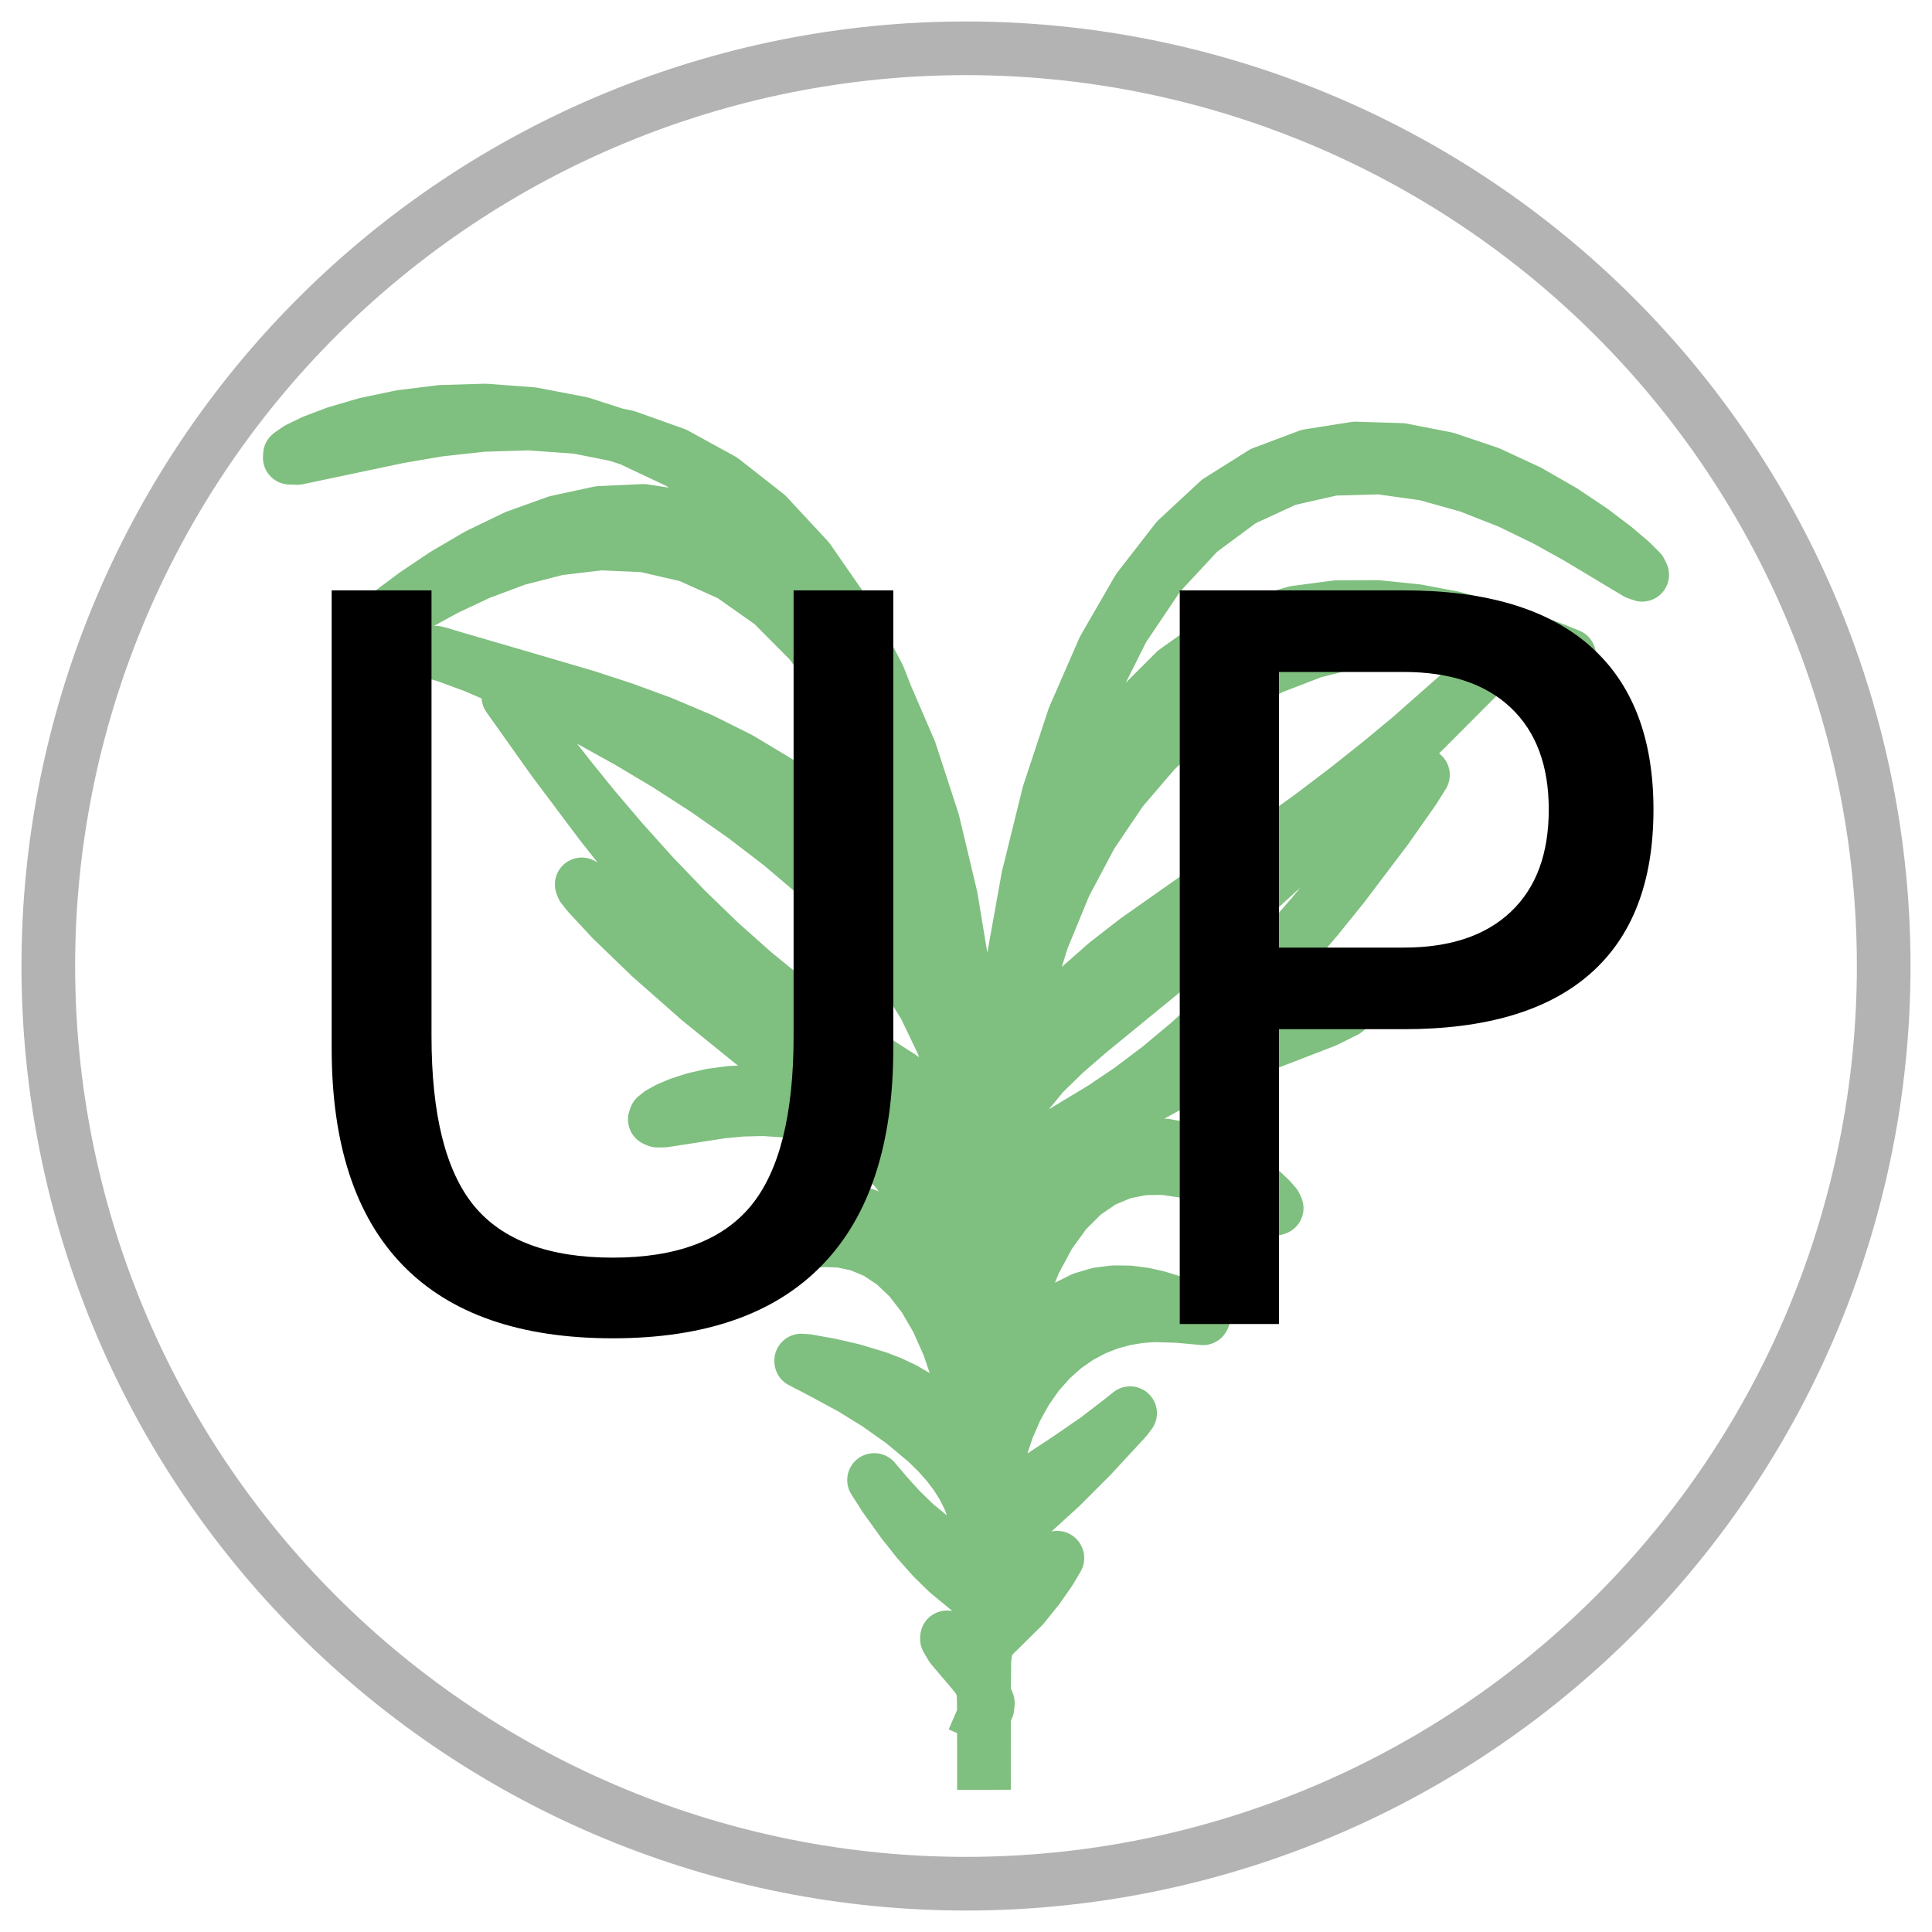
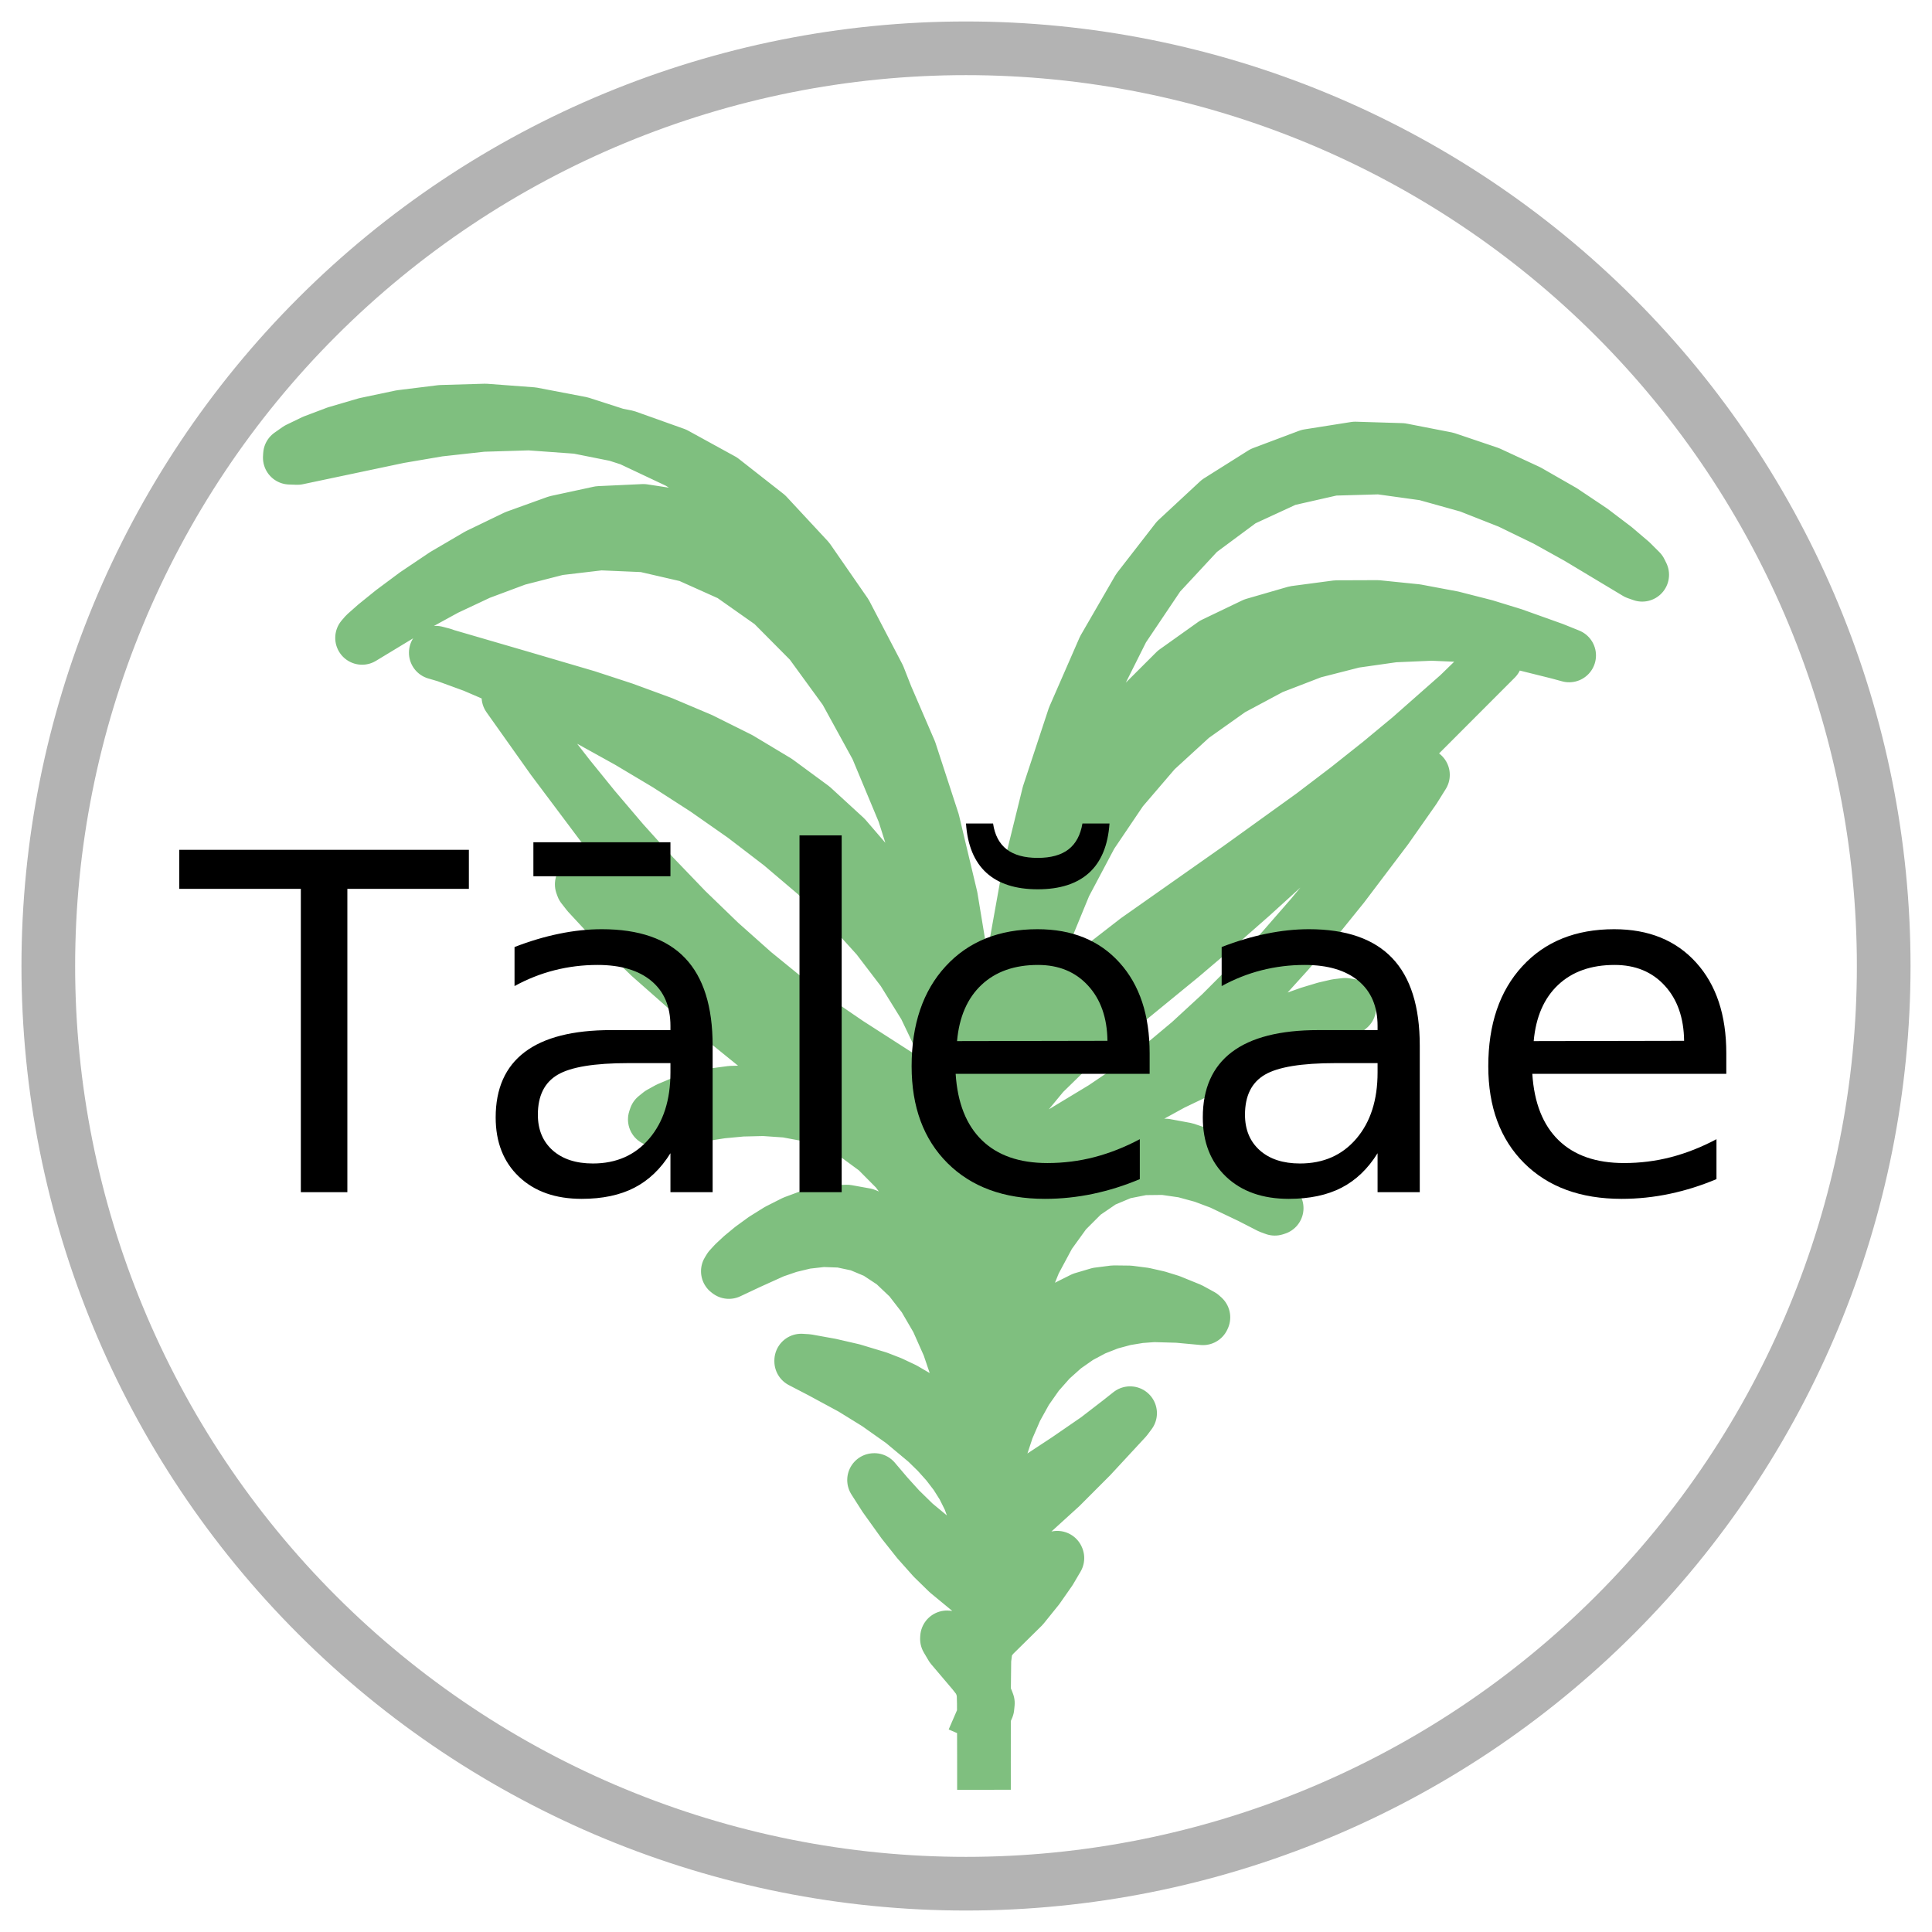
<svg xmlns="http://www.w3.org/2000/svg" xmlns:xlink="http://www.w3.org/1999/xlink" width="288pt" height="288pt" viewBox="0 0 288 288" version="1.1">
  <defs>
    <style type="text/css">*{stroke-linejoin: round; stroke-linecap: butt}</style>
  </defs>
  <g id="figure_1">
    <g id="patch_1">
      <path d="M 0 288  L 288 288  L 288 0  L 0 0  L 0 288  z " style="fill: none" />
    </g>
    <g id="axes_1">
      <g id="patch_2">
-         <path d="M 144 280.8  C 180.28 280.8 215.079 266.386 240.732 240.732  C 266.386 215.079 280.8 180.28 280.8 144  C 280.8 107.72 266.386 72.921 240.732 47.268  C 215.079 21.614 180.28 7.2 144 7.2  C 107.72 7.2 72.921 21.614 47.268 47.268  C 21.614 72.921 7.2 107.72 7.2 144  C 7.2 180.28 21.614 215.079 47.268 240.732  C 72.921 266.386 107.72 280.8 144 280.8  L 144 280.8  z " clip-path="url(#p3167deb033)" style="fill: none; opacity: 0.6; stroke: #808080; stroke-width: 8; stroke-linejoin: miter" />
+         <path d="M 144 280.8  C 180.28 280.8 215.079 266.386 240.732 240.732  C 266.386 215.079 280.8 180.28 280.8 144  C 280.8 107.72 266.386 72.921 240.732 47.268  C 215.079 21.614 180.28 7.2 144 7.2  C 107.72 7.2 72.921 21.614 47.268 47.268  C 21.614 72.921 7.2 107.72 7.2 144  C 7.2 180.28 21.614 215.079 47.268 240.732  C 72.921 266.386 107.72 280.8 144 280.8  L 144 280.8  z " clip-path="url(#pe2091004b2)" style="fill: none; opacity: 0.6; stroke: #808080; stroke-width: 8; stroke-linejoin: miter" />
      </g>
      <g id="line2d_1">
-         <path d="M 146.678 255.726  L 147.196 254.53  L 147.26 253.883  L 147.094 253.445  L 146.802 253.27  L 146.726 253.386  L 146.68 254.023  L 146.677 254.717  L 146.618 252.42  L 146.383 251.296  L 145.872 250.293  L 145.052 249.254  L 141.862 245.496  L 141.161 244.312  L 141.174 244.078  L 141.445 244.108  L 142.632 244.765  L 144.65 245.838  L 145.95 246.456  L 146.351 246.883  L 146.578 247.683  L 146.666 249.298  L 146.678 252.756  L 146.738 247.403  L 146.94 245.82  L 147.363 244.738  L 148.058 243.857  L 152.468 239.507  L 154.7 236.74  L 156.521 234.136  L 157.623 232.261  L 157.6 232.207  L 157.185 232.611  L 154.351 235.668  L 152.798 237.065  L 151.221 238.217  L 149.765 239.022  L 147.635 239.999  L 147.304 240.322  L 147.054 240.788  L 146.877 241.473  L 146.705 243.946  L 146.678 250.981  L 146.655 243.878  L 146.487 240.712  L 146.305 239.689  L 146.038 238.894  L 145.673 238.25  L 144.624 237.155  L 141.258 234.378  L 139.098 232.269  L 136.817 229.706  L 134.614 226.929  L 131.903 223.145  L 130.295 220.628  L 130.338 220.624  L 132.282 222.91  L 134.132 224.952  L 136.34 227.111  L 138.689 229.058  L 140.962 230.594  L 145.188 233.122  L 145.689 233.734  L 146.072 234.539  L 146.346 235.631  L 146.524 237.125  L 146.668 242.169  L 146.677 247.338  L 146.764 237.911  L 146.898 235.822  L 147.125 234.182  L 147.465 232.85  L 147.935 231.726  L 148.545 230.729  L 149.303 229.79  L 151.261 227.873  L 158.142 221.614  L 162.623 217.125  L 167.837 211.494  L 168.461 210.661  L 166.912 211.886  L 163.531 214.493  L 159.069 217.564  L 151.791 222.355  L 150.637 223.332  L 149.631 224.388  L 148.783 225.569  L 148.095 226.932  L 147.563 228.539  L 147.176 230.47  L 146.919 232.828  L 146.768 235.776  L 146.677 246.116  L 146.66 239.959  L 146.445 232.626  L 146.184 229.902  L 145.786 227.52  L 145.227 225.38  L 144.494 223.413  L 143.575 221.57  L 142.469 219.818  L 141.18 218.135  L 139.721 216.508  L 138.109 214.932  L 134.536 211.948  L 130.728 209.255  L 127.013 206.959  L 122.369 204.448  L 119.433 202.922  L 119.433 202.821  L 120.348 202.879  L 123.779 203.499  L 127.103 204.265  L 130.884 205.406  L 132.833 206.164  L 134.761 207.076  L 136.626 208.166  L 138.39 209.456  L 140.019 210.968  L 141.487 212.72  L 142.773 214.73  L 143.865 217.012  L 144.758 219.582  L 145.456 222.46  L 145.971 225.68  L 146.322 229.302  L 146.534 233.448  L 146.674 245.04  L 146.678 250.819  L 146.754 235.959  L 146.909 231.239  L 147.191 227.045  L 147.635 223.182  L 148.266 219.566  L 149.107 216.166  L 150.168 212.977  L 151.455 210.011  L 152.964 207.291  L 154.683 204.841  L 156.589 202.682  L 158.654 200.835  L 160.84 199.307  L 163.107 198.099  L 165.405 197.199  L 167.685 196.584  L 169.894 196.22  L 171.979 196.064  L 175.575 196.166  L 179.327 196.513  L 179.39 196.375  L 179.085 196.102  L 177.408 195.185  L 174.463 193.986  L 172.604 193.411  L 170.548 192.945  L 168.345 192.66  L 166.05 192.632  L 163.717 192.93  L 161.399 193.617  L 159.148 194.742  L 157.01 196.341  L 155.027 198.432  L 153.231 201.016  L 151.648 204.08  L 150.295 207.597  L 149.179 211.532  L 148.297 215.848  L 147.637 220.522  L 147.179 225.558  L 146.893 231.029  L 146.742 237.165  L 146.686 244.693  L 146.678 261.899  L 146.612 237.136  L 146.459 230.827  L 146.164 225.072  L 145.688 219.637  L 144.998 214.451  L 144.069 209.519  L 142.882 204.884  L 141.431 200.608  L 139.719 196.756  L 137.758 193.391  L 135.572 190.565  L 133.194 188.309  L 130.664 186.636  L 128.031 185.533  L 125.35 184.963  L 122.679 184.867  L 120.08 185.163  L 117.614 185.757  L 115.341 186.539  L 111.599 188.231  L 108.654 189.617  L 108.498 189.502  L 108.773 189.055  L 109.471 188.296  L 110.575 187.268  L 112.057 186.043  L 113.88 184.716  L 115.996 183.396  L 118.353 182.204  L 120.892 181.264  L 123.551 180.696  L 126.266 180.609  L 128.974 181.096  L 131.616 182.226  L 134.137 184.043  L 136.487 186.563  L 138.625 189.772  L 140.521 193.635  L 142.152 198.091  L 143.509 203.069  L 144.592 208.493  L 145.413 214.298  L 145.995 220.453  L 146.368 226.992  L 146.574 234.107  L 146.66 242.416  L 146.677 255.091  L 146.73 237.555  L 146.876 229.812  L 147.174 222.776  L 147.67 216.124  L 148.404 209.768  L 149.407 203.72  L 150.702 198.041  L 152.299 192.814  L 154.196 188.125  L 156.382 184.052  L 158.832 180.657  L 161.512 177.977  L 164.374 176.02  L 167.367 174.764  L 170.427 174.159  L 173.489 174.123  L 176.484 174.555  L 179.34 175.334  L 181.987 176.328  L 186.401 178.433  L 189.275 179.907  L 190.035 180.187  L 190.311 180.098  L 190.096 179.633  L 189.394 178.817  L 188.223 177.705  L 186.613 176.383  L 184.606 174.957  L 182.251 173.55  L 179.61 172.294  L 176.747 171.323  L 173.733 170.764  L 170.641 170.73  L 167.541 171.313  L 164.504 172.582  L 161.593 174.576  L 158.866 177.307  L 156.371 180.756  L 154.147 184.88  L 152.22 189.619  L 150.605 194.899  L 149.303 200.645  L 148.303 206.797  L 147.582 213.329  L 147.107 220.283  L 146.834 227.848  L 146.711 236.58  L 146.679 248.68  L 146.639 235.492  L 146.504 226.604  L 146.211 218.809  L 145.706 211.617  L 144.942 204.867  L 143.88 198.526  L 142.495 192.62  L 140.77 187.2  L 138.705 182.325  L 136.311 178.047  L 133.612 174.406  L 130.647 171.419  L 127.463 169.082  L 124.119 167.368  L 120.684 166.224  L 117.231 165.579  L 113.839 165.345  L 110.586 165.423  L 107.551 165.71  L 102.433 166.507  L 99 167.037  L 98.036 167.054  L 97.611 166.872  L 97.739 166.495  L 98.417 165.949  L 99.626 165.282  L 101.338 164.561  L 103.507 163.863  L 106.079 163.277  L 108.988 162.891  L 112.161 162.793  L 115.52 163.061  L 118.985 163.762  L 122.475 164.95  L 125.91 166.658  L 129.218 168.905  L 132.331 171.689  L 135.195 174.997  L 137.763 178.803  L 140.002 183.075  L 141.894 187.782  L 143.433 192.901  L 144.629 198.431  L 145.505 204.408  L 146.096 210.934  L 146.449 218.242  L 146.62 226.877  L 146.678 245.33  L 146.704 230.36  L 146.824 220.52  L 147.104 212.46  L 147.608 205.416  L 148.39 199.089  L 149.494 193.344  L 150.954 188.113  L 152.789 183.361  L 155.003 179.065  L 157.588 175.205  L 160.519 171.76  L 163.756 168.705  L 167.249 166.01  L 170.934 163.638  L 174.737 161.552  L 178.578 159.712  L 186.027 156.629  L 197.59 152.164  L 200.545 150.692  L 201.145 150.192  L 201.133 149.881  L 200.508 149.788  L 199.287 149.936  L 197.5 150.35  L 195.194 151.044  L 192.427 152.028  L 189.269 153.303  L 185.8 154.862  L 182.106 156.689  L 178.275 158.764  L 174.399 161.062  L 170.565 163.558  L 166.855 166.227  L 163.345 169.053  L 160.101 172.029  L 157.175 175.158  L 154.608 178.464  L 152.422 181.988  L 150.627 185.797  L 149.217 189.988  L 148.169 194.7  L 147.446 200.133  L 147 206.601  L 146.77 214.676  L 146.688 225.809  L 146.678 244.286  L 146.661 223.338  L 146.56 212.439  L 146.298 204.294  L 145.804 197.739  L 145.016 192.286  L 143.883 187.655  L 142.365 183.646  L 140.438 180.103  L 138.092 176.887  L 135.335 173.879  L 132.19 170.975  L 128.696 168.088  L 120.892 162.121  L 112.501 155.724  L 104.245 149.036  L 96.893 142.555  L 91.168 137.022  L 87.654 133.232  L 86.851 132.204  L 86.719 131.831  L 87.261 132.142  L 90.3 134.78  L 106.811 150.038  L 115.258 157.346  L 123.607 164.055  L 137.366 174.584  L 139.863 176.898  L 141.93 179.343  L 143.573 182.12  L 144.811 185.471  L 145.681 189.699  L 146.235 195.198  L 146.535 202.581  L 146.655 213.126  L 146.677 233.032  L 146.686 217.234  L 146.768 204.75  L 147.007 196.237  L 147.483 189.943  L 148.265 185.163  L 149.413 181.464  L 150.973 178.521  L 152.976 176.055  L 155.435 173.824  L 158.346 171.613  L 165.422 166.573  L 169.492 163.501  L 173.827 159.974  L 178.344 155.988  L 182.949 151.585  L 187.541 146.853  L 192.015 141.916  L 196.264 136.933  L 200.185 132.08  L 206.659 123.519  L 210.78 117.649  L 212.117 115.51  L 211.685 115.993  L 199.483 131.776  L 195.472 136.612  L 191.147 141.569  L 186.612 146.457  L 181.975 151.104  L 177.343 155.369  L 172.818 159.154  L 168.496 162.41  L 164.458 165.139  L 154.68 171.05  L 152.32 172.821  L 150.427 174.891  L 148.981 177.567  L 147.947 181.208  L 147.271 186.253  L 146.888 193.319  L 146.719 203.547  L 146.678 220.858  L 146.674 215.529  L 146.611 200.522  L 146.399 190.937  L 145.949 184.133  L 145.182 179.166  L 144.032 175.483  L 142.445 172.673  L 140.384 170.39  L 137.83 168.335  L 127.304 161.185  L 122.968 157.927  L 118.327 154.095  L 113.467 149.693  L 108.489 144.779  L 103.5 139.464  L 98.614 133.902  L 93.946 128.277  L 89.61 122.798  L 82.356 113.123  L 75.79 103.865  L 77.167 105.751  L 81.578 111.658  L 84.792 115.785  L 88.573 120.45  L 92.826 125.451  L 97.445 130.583  L 102.317 135.653  L 107.324 140.492  L 112.352 144.966  L 117.286 148.985  L 122.024 152.509  L 126.472 155.55  L 134.197 160.511  L 137.366 162.724  L 140.034 165.028  L 142.197 167.679  L 143.868 170.968  L 145.085 175.233  L 145.899 180.882  L 146.379 188.478  L 146.606 199.009  L 146.678 221.083  L 146.723 202.146  L 146.906 190.6  L 147.325 182.24  L 148.066 175.864  L 149.206 170.842  L 150.806 166.749  L 152.909 163.248  L 155.54 160.065  L 158.706 156.972  L 162.388 153.789  L 176.07 142.591  L 181.262 138.181  L 186.606 133.484  L 191.988 128.591  L 202.376 118.719  L 211.447 109.731  L 222.97 98.19  L 217.458 103.558  L 210.202 109.956  L 205.725 113.669  L 200.829 117.557  L 195.633 121.51  L 184.845 129.276  L 169.477 140.087  L 164.991 143.565  L 160.957 147.114  L 157.427 150.856  L 154.432 154.938  L 151.982 159.531  L 150.066 164.83  L 148.65 171.067  L 147.681 178.541  L 147.09 187.69  L 146.791 199.319  L 146.689 215.572  L 146.677 235.617  L 146.65 210.092  L 146.496 195.787  L 146.114 184.954  L 145.405 176.061  L 144.287 168.442  L 142.689 161.715  L 140.56 155.629  L 137.868 150.01  L 134.604 144.736  L 130.78 139.724  L 126.43 134.923  L 121.61 130.309  L 116.398 125.883  L 110.887 121.66  L 105.186 117.671  L 99.417 113.952  L 93.708 110.545  L 88.192 107.487  L 83.001 104.812  L 78.264 102.541  L 70.613 99.252  L 66.019 97.573  L 64.961 97.297  L 77.621 100.986  L 87.455 103.875  L 92.961 105.677  L 98.683 107.777  L 104.487 110.231  L 110.241 113.1  L 115.82 116.45  L 121.111 120.343  L 126.015 124.841  L 130.45 129.994  L 134.356 135.848  L 137.695 142.442  L 140.45 149.815  L 142.63 158.014  L 144.264 167.111  L 145.404 177.243  L 146.122 188.682  L 146.505 202.026  L 146.653 218.915  L 146.678 250.085  L 146.693 222.406  L 146.816 204.803  L 147.158 191.045  L 147.826 179.102  L 148.913 168.257  L 150.496 158.202  L 152.636 148.804  L 155.37 140.029  L 158.715 131.896  L 162.663 124.454  L 167.182 117.765  L 172.218 111.888  L 177.693 106.873  L 183.511 102.747  L 189.558 99.513  L 195.709 97.144  L 201.826 95.581  L 207.769 94.735  L 213.396 94.491  L 218.569 94.715  L 223.159 95.255  L 227.049 95.96  L 232.346 97.279  L 233.91 97.705  L 231.572 96.762  L 225.568 94.616  L 221.371 93.326  L 216.513 92.086  L 211.117 91.074  L 205.317 90.483  L 199.254 90.505  L 193.071 91.325  L 186.911 93.107  L 180.909 95.986  L 175.188 100.06  L 169.857 105.383  L 165.008 111.966  L 160.711 119.777  L 157.011 128.75  L 153.932 138.791  L 151.471 149.802  L 149.601 161.701  L 148.271 174.467  L 147.41 188.212  L 146.929 203.35  L 146.724 221.137  L 146.678 247.367  L 146.671 235.336  L 146.577 214.088  L 146.277 197.536  L 145.655 182.792  L 144.61 169.025  L 143.054 155.962  L 140.919 143.565  L 138.158 131.915  L 134.751 121.151  L 130.698 111.432  L 126.028 102.916  L 120.794 95.731  L 115.073 89.967  L 108.962 85.664  L 102.579 82.801  L 96.056 81.297  L 89.534 81.016  L 83.164 81.768  L 77.096 83.322  L 71.479 85.417  L 66.451 87.78  L 62.141 90.141  L 53.973 95.088  L 54.469 94.514  L 55.997 93.162  L 58.517 91.126  L 61.964 88.562  L 66.249 85.683  L 71.263 82.746  L 76.879 80.034  L 82.957 77.843  L 89.349 76.462  L 95.901 76.159  L 102.463 77.162  L 108.889 79.648  L 115.045 83.735  L 120.81 89.472  L 126.084 96.843  L 130.786 105.768  L 134.863 116.116  L 138.284 127.718  L 141.045 140.39  L 143.171 153.962  L 144.709 168.322  L 145.729 183.492  L 146.323 199.765  L 146.598 218.138  L 146.68 245.03  L 146.746 219.587  L 147.003 200.782  L 147.573 184.147  L 148.569 168.596  L 150.087 153.805  L 152.203 139.744  L 154.973 126.524  L 158.425 114.322  L 162.564 103.333  L 167.366 93.739  L 172.779 85.689  L 178.73 79.28  L 185.118 74.544  L 191.824 71.448  L 198.712 69.886  L 205.632 69.689  L 212.428 70.632  L 218.939 72.448  L 225.008 74.84  L 230.485 77.502  L 235.231 80.139  L 243.973 85.388  L 244.8 85.68  L 244.523 85.123  L 243.149 83.753  L 240.713 81.679  L 237.277 79.074  L 232.931 76.165  L 227.785 73.218  L 221.97 70.524  L 215.632 68.381  L 208.927 67.074  L 202.014 66.862  L 195.056 67.962  L 188.207 70.538  L 181.614 74.69  L 175.407 80.457  L 169.699 87.813  L 164.577 96.672  L 160.108 106.905  L 156.328 118.35  L 153.247 130.839  L 150.847 144.221  L 149.083 158.407  L 147.886 173.429  L 147.163 189.568  L 146.805 207.688  L 146.677 249.979  L 146.634 218.596  L 146.421 198.113  L 145.906 180.728  L 144.967 164.904  L 143.498 150.141  L 141.414 136.3  L 138.651 123.404  L 135.171 111.55  L 130.965 100.859  L 126.051 91.444  L 120.476 83.396  L 114.314 76.764  L 107.664 71.548  L 100.648 67.698  L 93.407 65.116  L 86.095 63.655  L 78.877 63.133  L 71.92 63.345  L 65.394 64.066  L 59.458 65.077  L 44.334 68.266  L 43.2 68.227  L 43.228 67.767  L 44.42 66.93  L 46.743 65.806  L 50.138 64.523  L 54.518 63.24  L 59.77 62.134  L 65.761 61.393  L 72.34 61.2  L 79.344 61.724  L 86.605 63.113  L 93.953 65.481  L 101.221 68.911  L 108.253 73.446  L 114.907 79.093  L 121.06 85.827  L 126.612 93.597  L 131.49 102.336  L 135.647 111.975  L 139.066 122.457  L 141.759 133.76  L 143.768 145.927  L 145.161 159.113  L 146.029 173.691  L 146.483 190.506  L 146.653 211.889  L 146.678 262.8  L 146.678 262.8  " clip-path="url(#p3167deb033)" style="fill: none; stroke: #008000; stroke-opacity: 0.5; stroke-width: 8; stroke-linecap: square" />
+         <path d="M 146.678 255.726  L 147.196 254.53  L 147.26 253.883  L 147.094 253.445  L 146.802 253.27  L 146.726 253.386  L 146.68 254.023  L 146.677 254.717  L 146.618 252.42  L 146.383 251.296  L 145.872 250.293  L 145.052 249.254  L 141.862 245.496  L 141.161 244.312  L 141.174 244.078  L 141.445 244.108  L 142.632 244.765  L 144.65 245.838  L 145.95 246.456  L 146.351 246.883  L 146.578 247.683  L 146.666 249.298  L 146.678 252.756  L 146.738 247.403  L 146.94 245.82  L 147.363 244.738  L 148.058 243.857  L 152.468 239.507  L 154.7 236.74  L 156.521 234.136  L 157.623 232.261  L 157.6 232.207  L 157.185 232.611  L 154.351 235.668  L 152.798 237.065  L 151.221 238.217  L 149.765 239.022  L 147.635 239.999  L 147.304 240.322  L 147.054 240.788  L 146.877 241.473  L 146.705 243.946  L 146.678 250.981  L 146.655 243.878  L 146.487 240.712  L 146.305 239.689  L 146.038 238.894  L 145.673 238.25  L 144.624 237.155  L 141.258 234.378  L 139.098 232.269  L 136.817 229.706  L 134.614 226.929  L 131.903 223.145  L 130.295 220.628  L 130.338 220.624  L 132.282 222.91  L 134.132 224.952  L 136.34 227.111  L 138.689 229.058  L 140.962 230.594  L 145.188 233.122  L 145.689 233.734  L 146.072 234.539  L 146.346 235.631  L 146.524 237.125  L 146.668 242.169  L 146.677 247.338  L 146.764 237.911  L 146.898 235.822  L 147.125 234.182  L 147.465 232.85  L 147.935 231.726  L 148.545 230.729  L 149.303 229.79  L 151.261 227.873  L 158.142 221.614  L 162.623 217.125  L 167.837 211.494  L 168.461 210.661  L 166.912 211.886  L 163.531 214.493  L 159.069 217.564  L 151.791 222.355  L 150.637 223.332  L 149.631 224.388  L 148.783 225.569  L 148.095 226.932  L 147.563 228.539  L 147.176 230.47  L 146.919 232.828  L 146.768 235.776  L 146.677 246.116  L 146.66 239.959  L 146.445 232.626  L 146.184 229.902  L 145.786 227.52  L 145.227 225.38  L 144.494 223.413  L 143.575 221.57  L 142.469 219.818  L 141.18 218.135  L 139.721 216.508  L 138.109 214.932  L 134.536 211.948  L 130.728 209.255  L 127.013 206.959  L 122.369 204.448  L 119.433 202.922  L 119.433 202.821  L 120.348 202.879  L 123.779 203.499  L 127.103 204.265  L 130.884 205.406  L 132.833 206.164  L 134.761 207.076  L 136.626 208.166  L 138.39 209.456  L 140.019 210.968  L 141.487 212.72  L 142.773 214.73  L 143.865 217.012  L 144.758 219.582  L 145.456 222.46  L 145.971 225.68  L 146.322 229.302  L 146.534 233.448  L 146.674 245.04  L 146.678 250.819  L 146.754 235.959  L 146.909 231.239  L 147.191 227.045  L 147.635 223.182  L 148.266 219.566  L 149.107 216.166  L 150.168 212.977  L 151.455 210.011  L 152.964 207.291  L 154.683 204.841  L 156.589 202.682  L 158.654 200.835  L 160.84 199.307  L 163.107 198.099  L 165.405 197.199  L 167.685 196.584  L 169.894 196.22  L 171.979 196.064  L 175.575 196.166  L 179.327 196.513  L 179.39 196.375  L 179.085 196.102  L 177.408 195.185  L 174.463 193.986  L 172.604 193.411  L 170.548 192.945  L 168.345 192.66  L 166.05 192.632  L 163.717 192.93  L 161.399 193.617  L 159.148 194.742  L 157.01 196.341  L 155.027 198.432  L 153.231 201.016  L 151.648 204.08  L 150.295 207.597  L 149.179 211.532  L 148.297 215.848  L 147.637 220.522  L 147.179 225.558  L 146.893 231.029  L 146.742 237.165  L 146.686 244.693  L 146.678 261.899  L 146.612 237.136  L 146.459 230.827  L 146.164 225.072  L 145.688 219.637  L 144.998 214.451  L 144.069 209.519  L 142.882 204.884  L 141.431 200.608  L 139.719 196.756  L 137.758 193.391  L 135.572 190.565  L 133.194 188.309  L 130.664 186.636  L 128.031 185.533  L 125.35 184.963  L 122.679 184.867  L 120.08 185.163  L 117.614 185.757  L 115.341 186.539  L 111.599 188.231  L 108.654 189.617  L 108.498 189.502  L 108.773 189.055  L 109.471 188.296  L 110.575 187.268  L 112.057 186.043  L 113.88 184.716  L 115.996 183.396  L 118.353 182.204  L 120.892 181.264  L 123.551 180.696  L 126.266 180.609  L 128.974 181.096  L 131.616 182.226  L 134.137 184.043  L 136.487 186.563  L 138.625 189.772  L 140.521 193.635  L 142.152 198.091  L 143.509 203.069  L 144.592 208.493  L 145.413 214.298  L 145.995 220.453  L 146.368 226.992  L 146.574 234.107  L 146.66 242.416  L 146.677 255.091  L 146.73 237.555  L 146.876 229.812  L 147.174 222.776  L 147.67 216.124  L 148.404 209.768  L 149.407 203.72  L 150.702 198.041  L 152.299 192.814  L 154.196 188.125  L 156.382 184.052  L 158.832 180.657  L 161.512 177.977  L 164.374 176.02  L 167.367 174.764  L 170.427 174.159  L 173.489 174.123  L 176.484 174.555  L 179.34 175.334  L 181.987 176.328  L 186.401 178.433  L 189.275 179.907  L 190.035 180.187  L 190.311 180.098  L 190.096 179.633  L 189.394 178.817  L 188.223 177.705  L 186.613 176.383  L 184.606 174.957  L 182.251 173.55  L 179.61 172.294  L 176.747 171.323  L 173.733 170.764  L 170.641 170.73  L 167.541 171.313  L 164.504 172.582  L 161.593 174.576  L 158.866 177.307  L 156.371 180.756  L 154.147 184.88  L 152.22 189.619  L 150.605 194.899  L 149.303 200.645  L 148.303 206.797  L 147.582 213.329  L 147.107 220.283  L 146.834 227.848  L 146.711 236.58  L 146.679 248.68  L 146.639 235.492  L 146.504 226.604  L 146.211 218.809  L 145.706 211.617  L 144.942 204.867  L 143.88 198.526  L 142.495 192.62  L 140.77 187.2  L 138.705 182.325  L 136.311 178.047  L 133.612 174.406  L 130.647 171.419  L 127.463 169.082  L 124.119 167.368  L 120.684 166.224  L 117.231 165.579  L 113.839 165.345  L 110.586 165.423  L 107.551 165.71  L 102.433 166.507  L 99 167.037  L 98.036 167.054  L 97.611 166.872  L 97.739 166.495  L 98.417 165.949  L 99.626 165.282  L 101.338 164.561  L 103.507 163.863  L 106.079 163.277  L 108.988 162.891  L 112.161 162.793  L 115.52 163.061  L 118.985 163.762  L 122.475 164.95  L 125.91 166.658  L 129.218 168.905  L 132.331 171.689  L 135.195 174.997  L 137.763 178.803  L 140.002 183.075  L 141.894 187.782  L 143.433 192.901  L 144.629 198.431  L 145.505 204.408  L 146.096 210.934  L 146.449 218.242  L 146.62 226.877  L 146.678 245.33  L 146.704 230.36  L 146.824 220.52  L 147.104 212.46  L 147.608 205.416  L 148.39 199.089  L 149.494 193.344  L 150.954 188.113  L 152.789 183.361  L 155.003 179.065  L 157.588 175.205  L 160.519 171.76  L 163.756 168.705  L 167.249 166.01  L 170.934 163.638  L 174.737 161.552  L 178.578 159.712  L 186.027 156.629  L 197.59 152.164  L 200.545 150.692  L 201.145 150.192  L 201.133 149.881  L 200.508 149.788  L 199.287 149.936  L 197.5 150.35  L 195.194 151.044  L 192.427 152.028  L 189.269 153.303  L 185.8 154.862  L 182.106 156.689  L 178.275 158.764  L 174.399 161.062  L 170.565 163.558  L 166.855 166.227  L 163.345 169.053  L 160.101 172.029  L 157.175 175.158  L 154.608 178.464  L 152.422 181.988  L 150.627 185.797  L 149.217 189.988  L 148.169 194.7  L 147.446 200.133  L 147 206.601  L 146.77 214.676  L 146.688 225.809  L 146.678 244.286  L 146.661 223.338  L 146.56 212.439  L 146.298 204.294  L 145.804 197.739  L 145.016 192.286  L 143.883 187.655  L 142.365 183.646  L 140.438 180.103  L 138.092 176.887  L 135.335 173.879  L 132.19 170.975  L 128.696 168.088  L 120.892 162.121  L 112.501 155.724  L 104.245 149.036  L 96.893 142.555  L 91.168 137.022  L 87.654 133.232  L 86.851 132.204  L 86.719 131.831  L 87.261 132.142  L 90.3 134.78  L 106.811 150.038  L 115.258 157.346  L 123.607 164.055  L 137.366 174.584  L 139.863 176.898  L 141.93 179.343  L 143.573 182.12  L 144.811 185.471  L 145.681 189.699  L 146.235 195.198  L 146.535 202.581  L 146.655 213.126  L 146.677 233.032  L 146.686 217.234  L 146.768 204.75  L 147.007 196.237  L 147.483 189.943  L 148.265 185.163  L 149.413 181.464  L 150.973 178.521  L 152.976 176.055  L 155.435 173.824  L 158.346 171.613  L 165.422 166.573  L 169.492 163.501  L 173.827 159.974  L 178.344 155.988  L 182.949 151.585  L 187.541 146.853  L 192.015 141.916  L 196.264 136.933  L 200.185 132.08  L 206.659 123.519  L 210.78 117.649  L 212.117 115.51  L 211.685 115.993  L 199.483 131.776  L 195.472 136.612  L 191.147 141.569  L 186.612 146.457  L 181.975 151.104  L 177.343 155.369  L 172.818 159.154  L 168.496 162.41  L 164.458 165.139  L 154.68 171.05  L 152.32 172.821  L 150.427 174.891  L 148.981 177.567  L 147.947 181.208  L 147.271 186.253  L 146.888 193.319  L 146.719 203.547  L 146.678 220.858  L 146.674 215.529  L 146.611 200.522  L 146.399 190.937  L 145.949 184.133  L 145.182 179.166  L 144.032 175.483  L 142.445 172.673  L 140.384 170.39  L 137.83 168.335  L 127.304 161.185  L 122.968 157.927  L 118.327 154.095  L 113.467 149.693  L 108.489 144.779  L 103.5 139.464  L 98.614 133.902  L 93.946 128.277  L 89.61 122.798  L 82.356 113.123  L 75.79 103.865  L 77.167 105.751  L 81.578 111.658  L 84.792 115.785  L 88.573 120.45  L 92.826 125.451  L 97.445 130.583  L 102.317 135.653  L 107.324 140.492  L 112.352 144.966  L 117.286 148.985  L 122.024 152.509  L 126.472 155.55  L 134.197 160.511  L 137.366 162.724  L 140.034 165.028  L 142.197 167.679  L 143.868 170.968  L 145.085 175.233  L 145.899 180.882  L 146.379 188.478  L 146.606 199.009  L 146.678 221.083  L 146.723 202.146  L 146.906 190.6  L 147.325 182.24  L 148.066 175.864  L 149.206 170.842  L 150.806 166.749  L 152.909 163.248  L 155.54 160.065  L 158.706 156.972  L 162.388 153.789  L 176.07 142.591  L 181.262 138.181  L 186.606 133.484  L 191.988 128.591  L 202.376 118.719  L 211.447 109.731  L 222.97 98.19  L 217.458 103.558  L 210.202 109.956  L 205.725 113.669  L 200.829 117.557  L 195.633 121.51  L 184.845 129.276  L 169.477 140.087  L 164.991 143.565  L 160.957 147.114  L 157.427 150.856  L 154.432 154.938  L 151.982 159.531  L 150.066 164.83  L 148.65 171.067  L 147.681 178.541  L 147.09 187.69  L 146.791 199.319  L 146.689 215.572  L 146.677 235.617  L 146.65 210.092  L 146.496 195.787  L 146.114 184.954  L 145.405 176.061  L 144.287 168.442  L 142.689 161.715  L 140.56 155.629  L 137.868 150.01  L 134.604 144.736  L 130.78 139.724  L 126.43 134.923  L 121.61 130.309  L 116.398 125.883  L 110.887 121.66  L 105.186 117.671  L 99.417 113.952  L 93.708 110.545  L 88.192 107.487  L 83.001 104.812  L 78.264 102.541  L 70.613 99.252  L 66.019 97.573  L 64.961 97.297  L 77.621 100.986  L 87.455 103.875  L 92.961 105.677  L 98.683 107.777  L 104.487 110.231  L 110.241 113.1  L 115.82 116.45  L 121.111 120.343  L 126.015 124.841  L 130.45 129.994  L 134.356 135.848  L 137.695 142.442  L 140.45 149.815  L 142.63 158.014  L 144.264 167.111  L 145.404 177.243  L 146.122 188.682  L 146.505 202.026  L 146.653 218.915  L 146.678 250.085  L 146.693 222.406  L 146.816 204.803  L 147.158 191.045  L 147.826 179.102  L 148.913 168.257  L 150.496 158.202  L 152.636 148.804  L 155.37 140.029  L 158.715 131.896  L 162.663 124.454  L 167.182 117.765  L 172.218 111.888  L 177.693 106.873  L 183.511 102.747  L 189.558 99.513  L 195.709 97.144  L 201.826 95.581  L 207.769 94.735  L 213.396 94.491  L 218.569 94.715  L 223.159 95.255  L 227.049 95.96  L 232.346 97.279  L 233.91 97.705  L 231.572 96.762  L 225.568 94.616  L 221.371 93.326  L 216.513 92.086  L 211.117 91.074  L 205.317 90.483  L 199.254 90.505  L 193.071 91.325  L 186.911 93.107  L 180.909 95.986  L 175.188 100.06  L 169.857 105.383  L 165.008 111.966  L 160.711 119.777  L 157.011 128.75  L 153.932 138.791  L 151.471 149.802  L 149.601 161.701  L 148.271 174.467  L 147.41 188.212  L 146.929 203.35  L 146.724 221.137  L 146.678 247.367  L 146.671 235.336  L 146.577 214.088  L 146.277 197.536  L 145.655 182.792  L 144.61 169.025  L 143.054 155.962  L 140.919 143.565  L 138.158 131.915  L 134.751 121.151  L 130.698 111.432  L 126.028 102.916  L 120.794 95.731  L 115.073 89.967  L 108.962 85.664  L 102.579 82.801  L 96.056 81.297  L 89.534 81.016  L 83.164 81.768  L 77.096 83.322  L 71.479 85.417  L 66.451 87.78  L 62.141 90.141  L 53.973 95.088  L 54.469 94.514  L 55.997 93.162  L 58.517 91.126  L 61.964 88.562  L 66.249 85.683  L 71.263 82.746  L 76.879 80.034  L 82.957 77.843  L 89.349 76.462  L 95.901 76.159  L 102.463 77.162  L 108.889 79.648  L 115.045 83.735  L 120.81 89.472  L 126.084 96.843  L 130.786 105.768  L 134.863 116.116  L 138.284 127.718  L 141.045 140.39  L 143.171 153.962  L 144.709 168.322  L 145.729 183.492  L 146.323 199.765  L 146.598 218.138  L 146.68 245.03  L 146.746 219.587  L 147.003 200.782  L 147.573 184.147  L 148.569 168.596  L 150.087 153.805  L 152.203 139.744  L 154.973 126.524  L 158.425 114.322  L 162.564 103.333  L 167.366 93.739  L 172.779 85.689  L 178.73 79.28  L 185.118 74.544  L 191.824 71.448  L 198.712 69.886  L 205.632 69.689  L 212.428 70.632  L 218.939 72.448  L 225.008 74.84  L 230.485 77.502  L 235.231 80.139  L 243.973 85.388  L 244.8 85.68  L 244.523 85.123  L 243.149 83.753  L 240.713 81.679  L 237.277 79.074  L 232.931 76.165  L 227.785 73.218  L 221.97 70.524  L 215.632 68.381  L 208.927 67.074  L 202.014 66.862  L 195.056 67.962  L 188.207 70.538  L 181.614 74.69  L 175.407 80.457  L 169.699 87.813  L 164.577 96.672  L 160.108 106.905  L 156.328 118.35  L 153.247 130.839  L 150.847 144.221  L 149.083 158.407  L 147.886 173.429  L 147.163 189.568  L 146.805 207.688  L 146.677 249.979  L 146.634 218.596  L 146.421 198.113  L 145.906 180.728  L 144.967 164.904  L 143.498 150.141  L 141.414 136.3  L 138.651 123.404  L 135.171 111.55  L 130.965 100.859  L 126.051 91.444  L 120.476 83.396  L 114.314 76.764  L 107.664 71.548  L 100.648 67.698  L 93.407 65.116  L 86.095 63.655  L 78.877 63.133  L 71.92 63.345  L 65.394 64.066  L 59.458 65.077  L 44.334 68.266  L 43.2 68.227  L 43.228 67.767  L 44.42 66.93  L 46.743 65.806  L 50.138 64.523  L 54.518 63.24  L 59.77 62.134  L 65.761 61.393  L 72.34 61.2  L 79.344 61.724  L 86.605 63.113  L 93.953 65.481  L 101.221 68.911  L 108.253 73.446  L 114.907 79.093  L 121.06 85.827  L 126.612 93.597  L 131.49 102.336  L 135.647 111.975  L 139.066 122.457  L 141.759 133.76  L 143.768 145.927  L 145.161 159.113  L 146.029 173.691  L 146.483 190.506  L 146.653 211.889  L 146.678 262.8  L 146.678 262.8  " clip-path="url(#pe2091004b2)" style="fill: none; stroke: #008000; stroke-opacity: 0.5; stroke-width: 8; stroke-linecap: square" />
      </g>
      <g id="text_1">
-         <g transform="translate(36.41016 197.3648) scale(1.5 -1.5)">
+         <g transform="translate(26.93047 177.7156) scale(0.7 -0.7)">
          <defs>
-             <path id="DejaVuSans-38" d="M 556 4666  L 1191 4666  L 1191 1831  Q 1191 1081 1462 751  Q 1734 422 2344 422  Q 2950 422 3222 751  Q 3494 1081 3494 1831  L 3494 4666  L 4128 4666  L 4128 1753  Q 4128 841 3676 375  Q 3225 -91 2344 -91  Q 1459 -91 1007 375  Q 556 841 556 1753  L 556 4666  z " transform="scale(0.015625)" />
-             <path id="DejaVuSans-aec" transform="scale(0.015625)" />
-             <path id="DejaVuSans-33" d="M 1259 4147  L 1259 2394  L 2053 2394  Q 2494 2394 2734 2622  Q 2975 2850 2975 3272  Q 2975 3691 2734 3919  Q 2494 4147 2053 4147  L 1259 4147  z M 628 4666  L 2053 4666  Q 2838 4666 3239 4311  Q 3641 3956 3641 3272  Q 3641 2581 3239 2228  Q 2838 1875 2053 1875  L 1259 1875  L 1259 0  L 628 0  L 628 4666  z " transform="scale(0.015625)" />
+             <path id="DejaVuSans-54" d="M -19 4666  L 3928 4666  L 3928 4134  L 2272 4134  L 2272 0  L 1638 0  L 1638 4134  L -19 4134  L -19 4666  z " transform="scale(0.015625)" />
+             <path id="DejaVuSans-101" d="M 898 4769  L 2766 4769  L 2766 4306  L 898 4306  L 898 4769  z M 2194 1759  Q 1497 1759 1228 1600  Q 959 1441 959 1056  Q 959 750 1161 570  Q 1363 391 1709 391  Q 2188 391 2477 730  Q 2766 1069 2766 1631  L 2766 1759  L 2194 1759  z M 3341 1997  L 3341 0  L 2766 0  L 2766 531  Q 2569 213 2275 61  Q 1981 -91 1556 -91  Q 1019 -91 701 211  Q 384 513 384 1019  Q 384 1609 779 1909  Q 1175 2209 1959 2209  L 2766 2209  L 2766 2266  Q 2766 2663 2505 2880  Q 2244 3097 1772 3097  Q 1472 3097 1187 3025  Q 903 2953 641 2809  L 641 3341  Q 956 3463 1253 3523  Q 1550 3584 1831 3584  Q 2591 3584 2966 3190  Q 3341 2797 3341 1997  z " transform="scale(0.015625)" />
+             <path id="DejaVuSans-6c" d="M 603 4863  L 1178 4863  L 1178 0  L 603 0  L 603 4863  z " transform="scale(0.015625)" />
+             <path id="DejaVuSans-115" d="M 1094 5025  L 1463 5025  Q 1497 4791 1648 4673  Q 1800 4556 2072 4556  Q 2341 4556 2491 4672  Q 2641 4788 2681 5025  L 3050 5025  Q 3019 4578 2772 4353  Q 2525 4128 2072 4128  Q 1619 4128 1372 4353  Q 1125 4578 1094 5025  z M 3597 1894  L 3597 1613  L 953 1613  Q 991 1019 1311 708  Q 1631 397 2203 397  Q 2534 397 2845 478  Q 3156 559 3463 722  L 3463 178  Q 3153 47 2828 -22  Q 2503 -91 2169 -91  Q 1331 -91 842 396  Q 353 884 353 1716  Q 353 2575 817 3079  Q 1281 3584 2069 3584  Q 2775 3584 3186 3129  Q 3597 2675 3597 1894  z M 3022 2063  Q 3016 2534 2758 2815  Q 2500 3097 2075 3097  Q 1594 3097 1305 2825  Q 1016 2553 972 2059  L 3022 2063  z " transform="scale(0.015625)" />
+             <path id="DejaVuSans-61" d="M 2194 1759  Q 1497 1759 1228 1600  Q 959 1441 959 1056  Q 959 750 1161 570  Q 1363 391 1709 391  Q 2188 391 2477 730  Q 2766 1069 2766 1631  L 2766 1759  L 2194 1759  z M 3341 1997  L 3341 0  L 2766 0  L 2766 531  Q 2569 213 2275 61  Q 1981 -91 1556 -91  Q 1019 -91 701 211  Q 384 513 384 1019  Q 384 1609 779 1909  Q 1175 2209 1959 2209  L 2766 2209  L 2766 2266  Q 2766 2663 2505 2880  Q 2244 3097 1772 3097  Q 1472 3097 1187 3025  Q 903 2953 641 2809  L 641 3341  Q 956 3463 1253 3523  Q 1550 3584 1831 3584  Q 2591 3584 2966 3190  Q 3341 2797 3341 1997  z " transform="scale(0.015625)" />
+             <path id="DejaVuSans-65" d="M 3597 1894  L 3597 1613  L 953 1613  Q 991 1019 1311 708  Q 1631 397 2203 397  Q 2534 397 2845 478  Q 3156 559 3463 722  L 3463 178  Q 3153 47 2828 -22  Q 2503 -91 2169 -91  Q 1331 -91 842 396  Q 353 884 353 1716  Q 353 2575 817 3079  Q 1281 3584 2069 3584  Q 2775 3584 3186 3129  Q 3597 2675 3597 1894  z M 3022 2063  Q 3016 2534 2758 2815  Q 2500 3097 2075 3097  Q 1594 3097 1305 2825  Q 1016 2553 972 2059  L 3022 2063  z " transform="scale(0.015625)" />
          </defs>
-           <use xlink:href="#DejaVuSans-38" />
-           <use xlink:href="#DejaVuSans-aec" transform="translate(73.1875 0)" />
-           <use xlink:href="#DejaVuSans-33" transform="translate(83.15625 0)" />
+           <use xlink:href="#DejaVuSans-54" />
+           <use xlink:href="#DejaVuSans-101" transform="translate(61.08398 0)" />
+           <use xlink:href="#DejaVuSans-6c" transform="translate(122.3633 0)" />
+           <use xlink:href="#DejaVuSans-115" transform="translate(150.1465 0)" />
+           <use xlink:href="#DejaVuSans-61" transform="translate(211.6699 0)" />
+           <use xlink:href="#DejaVuSans-65" transform="translate(272.9492 0)" />
        </g>
      </g>
    </g>
  </g>
  <defs>
-     <clipPath id="p3167deb033">
+     <clipPath id="pe2091004b2">
      <rect x="0" y="0" width="288" height="288" />
    </clipPath>
  </defs>
</svg>
